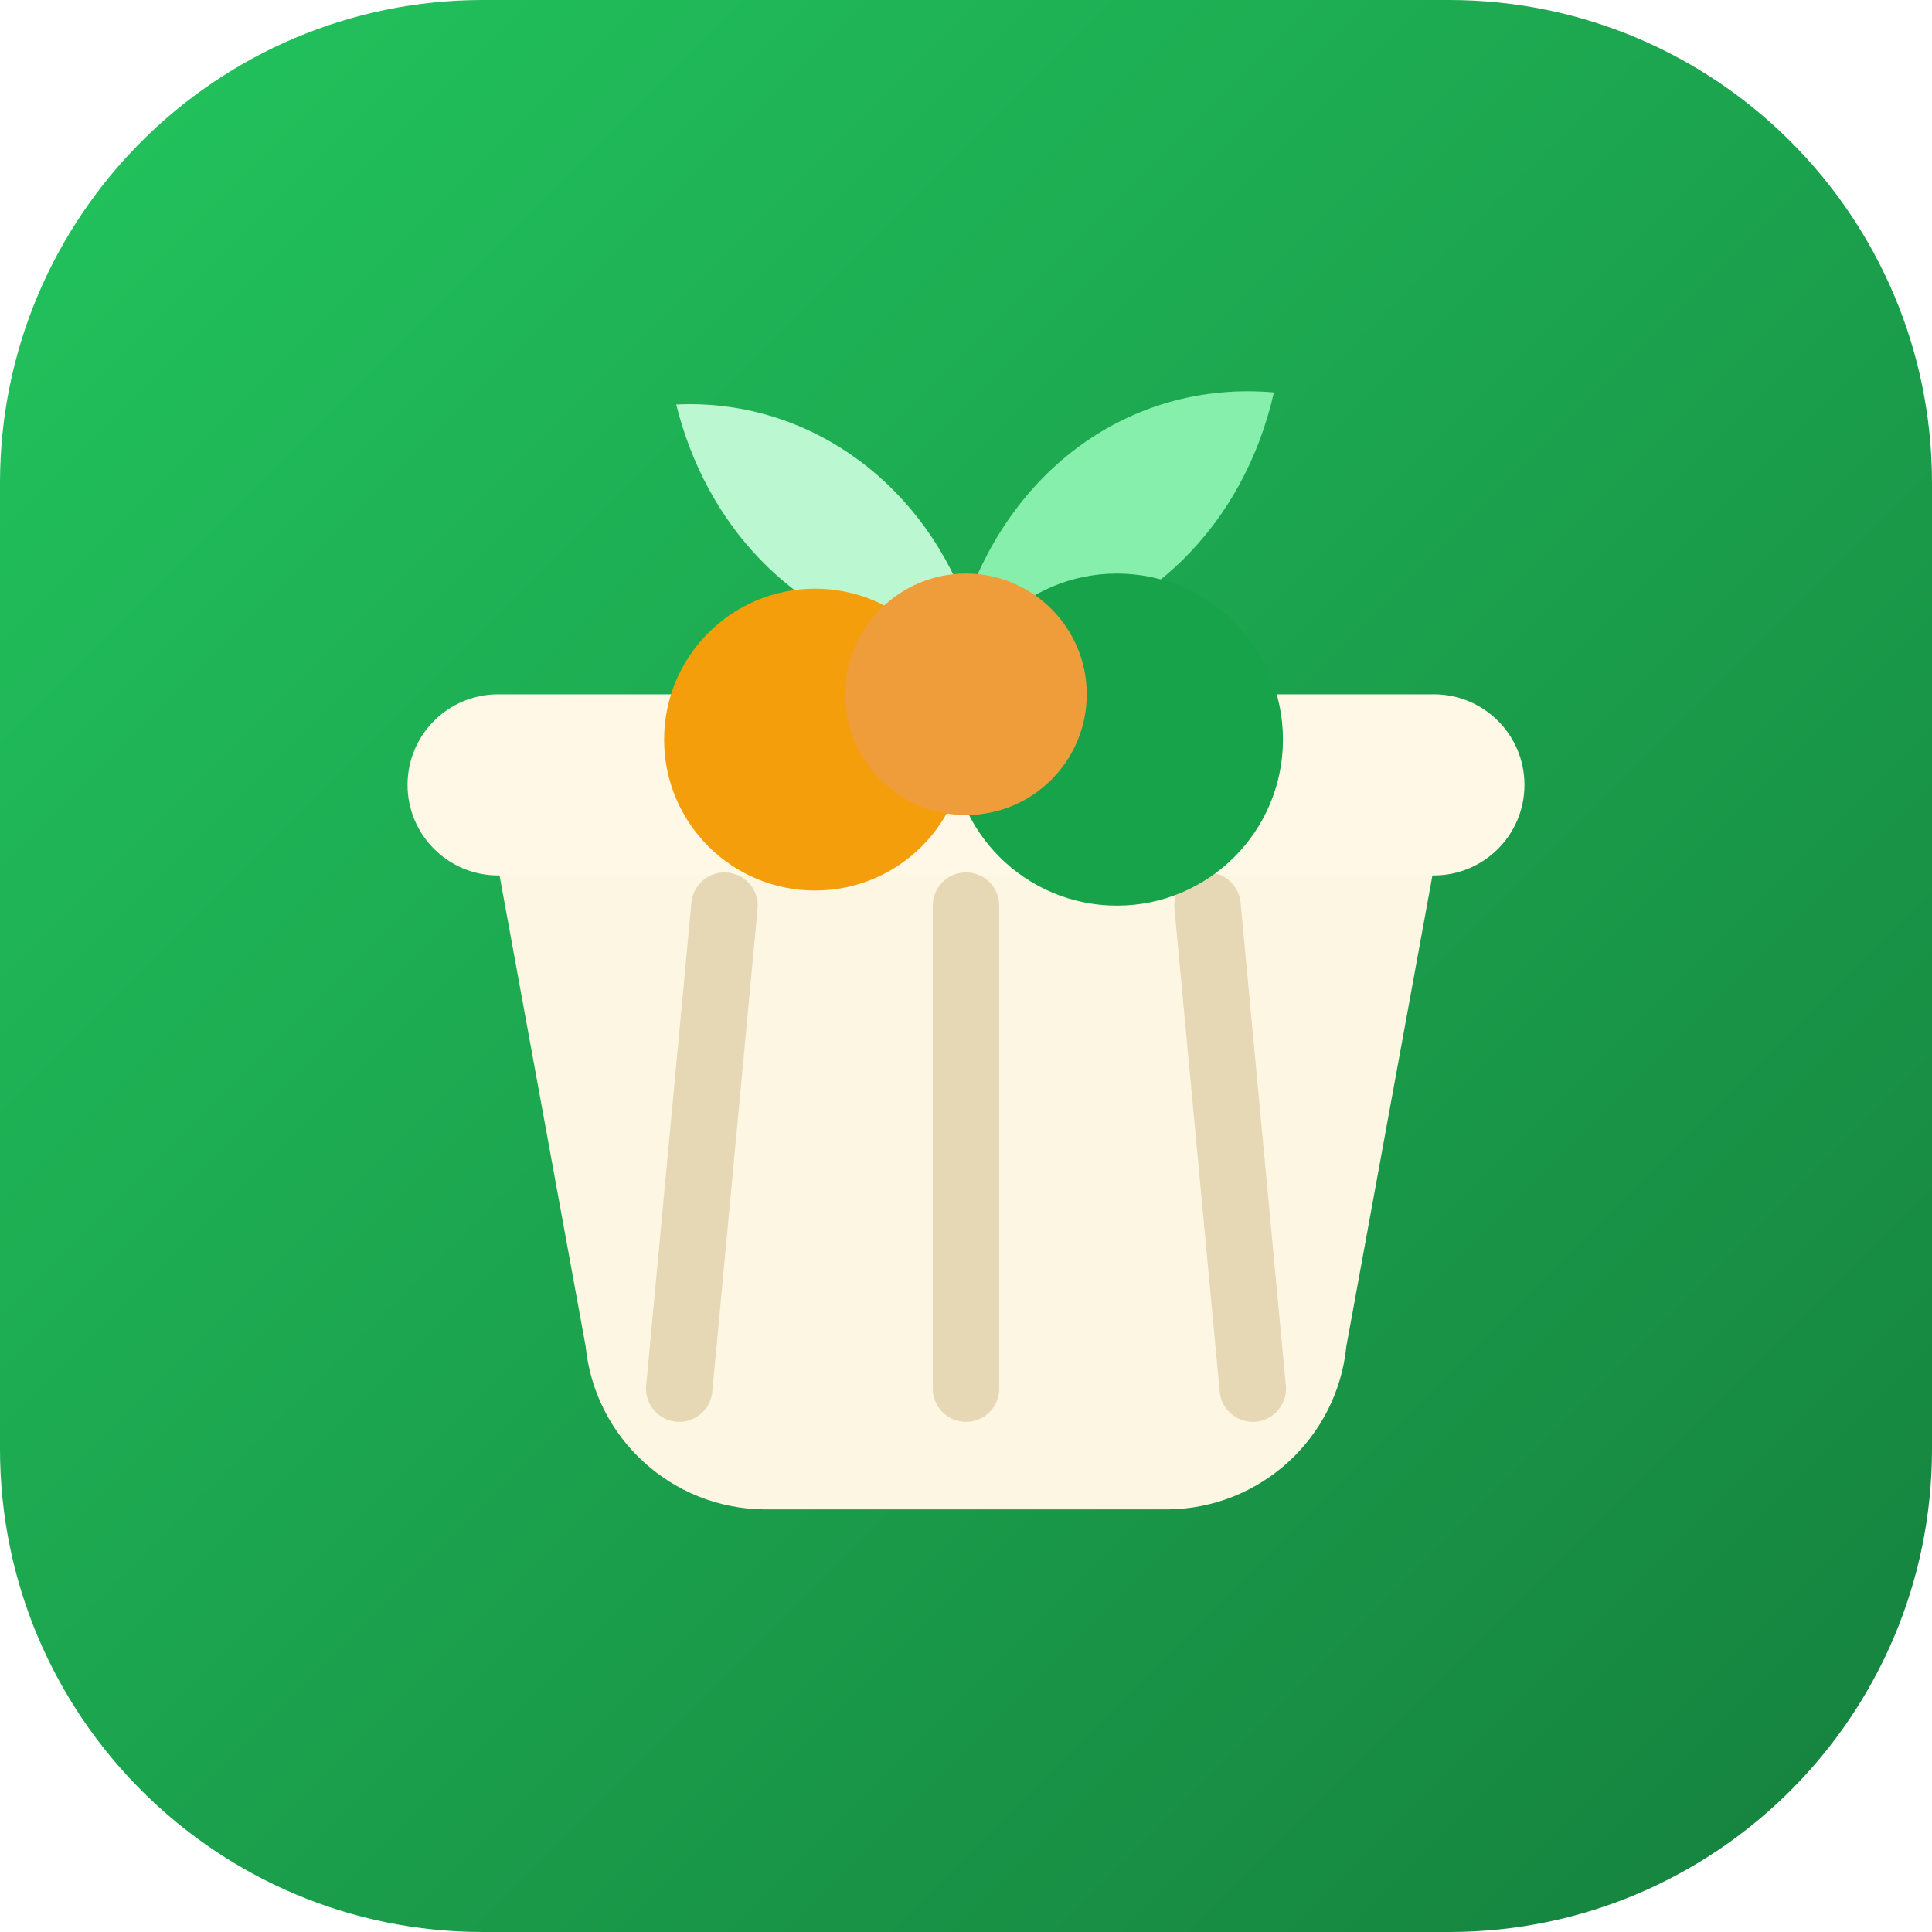
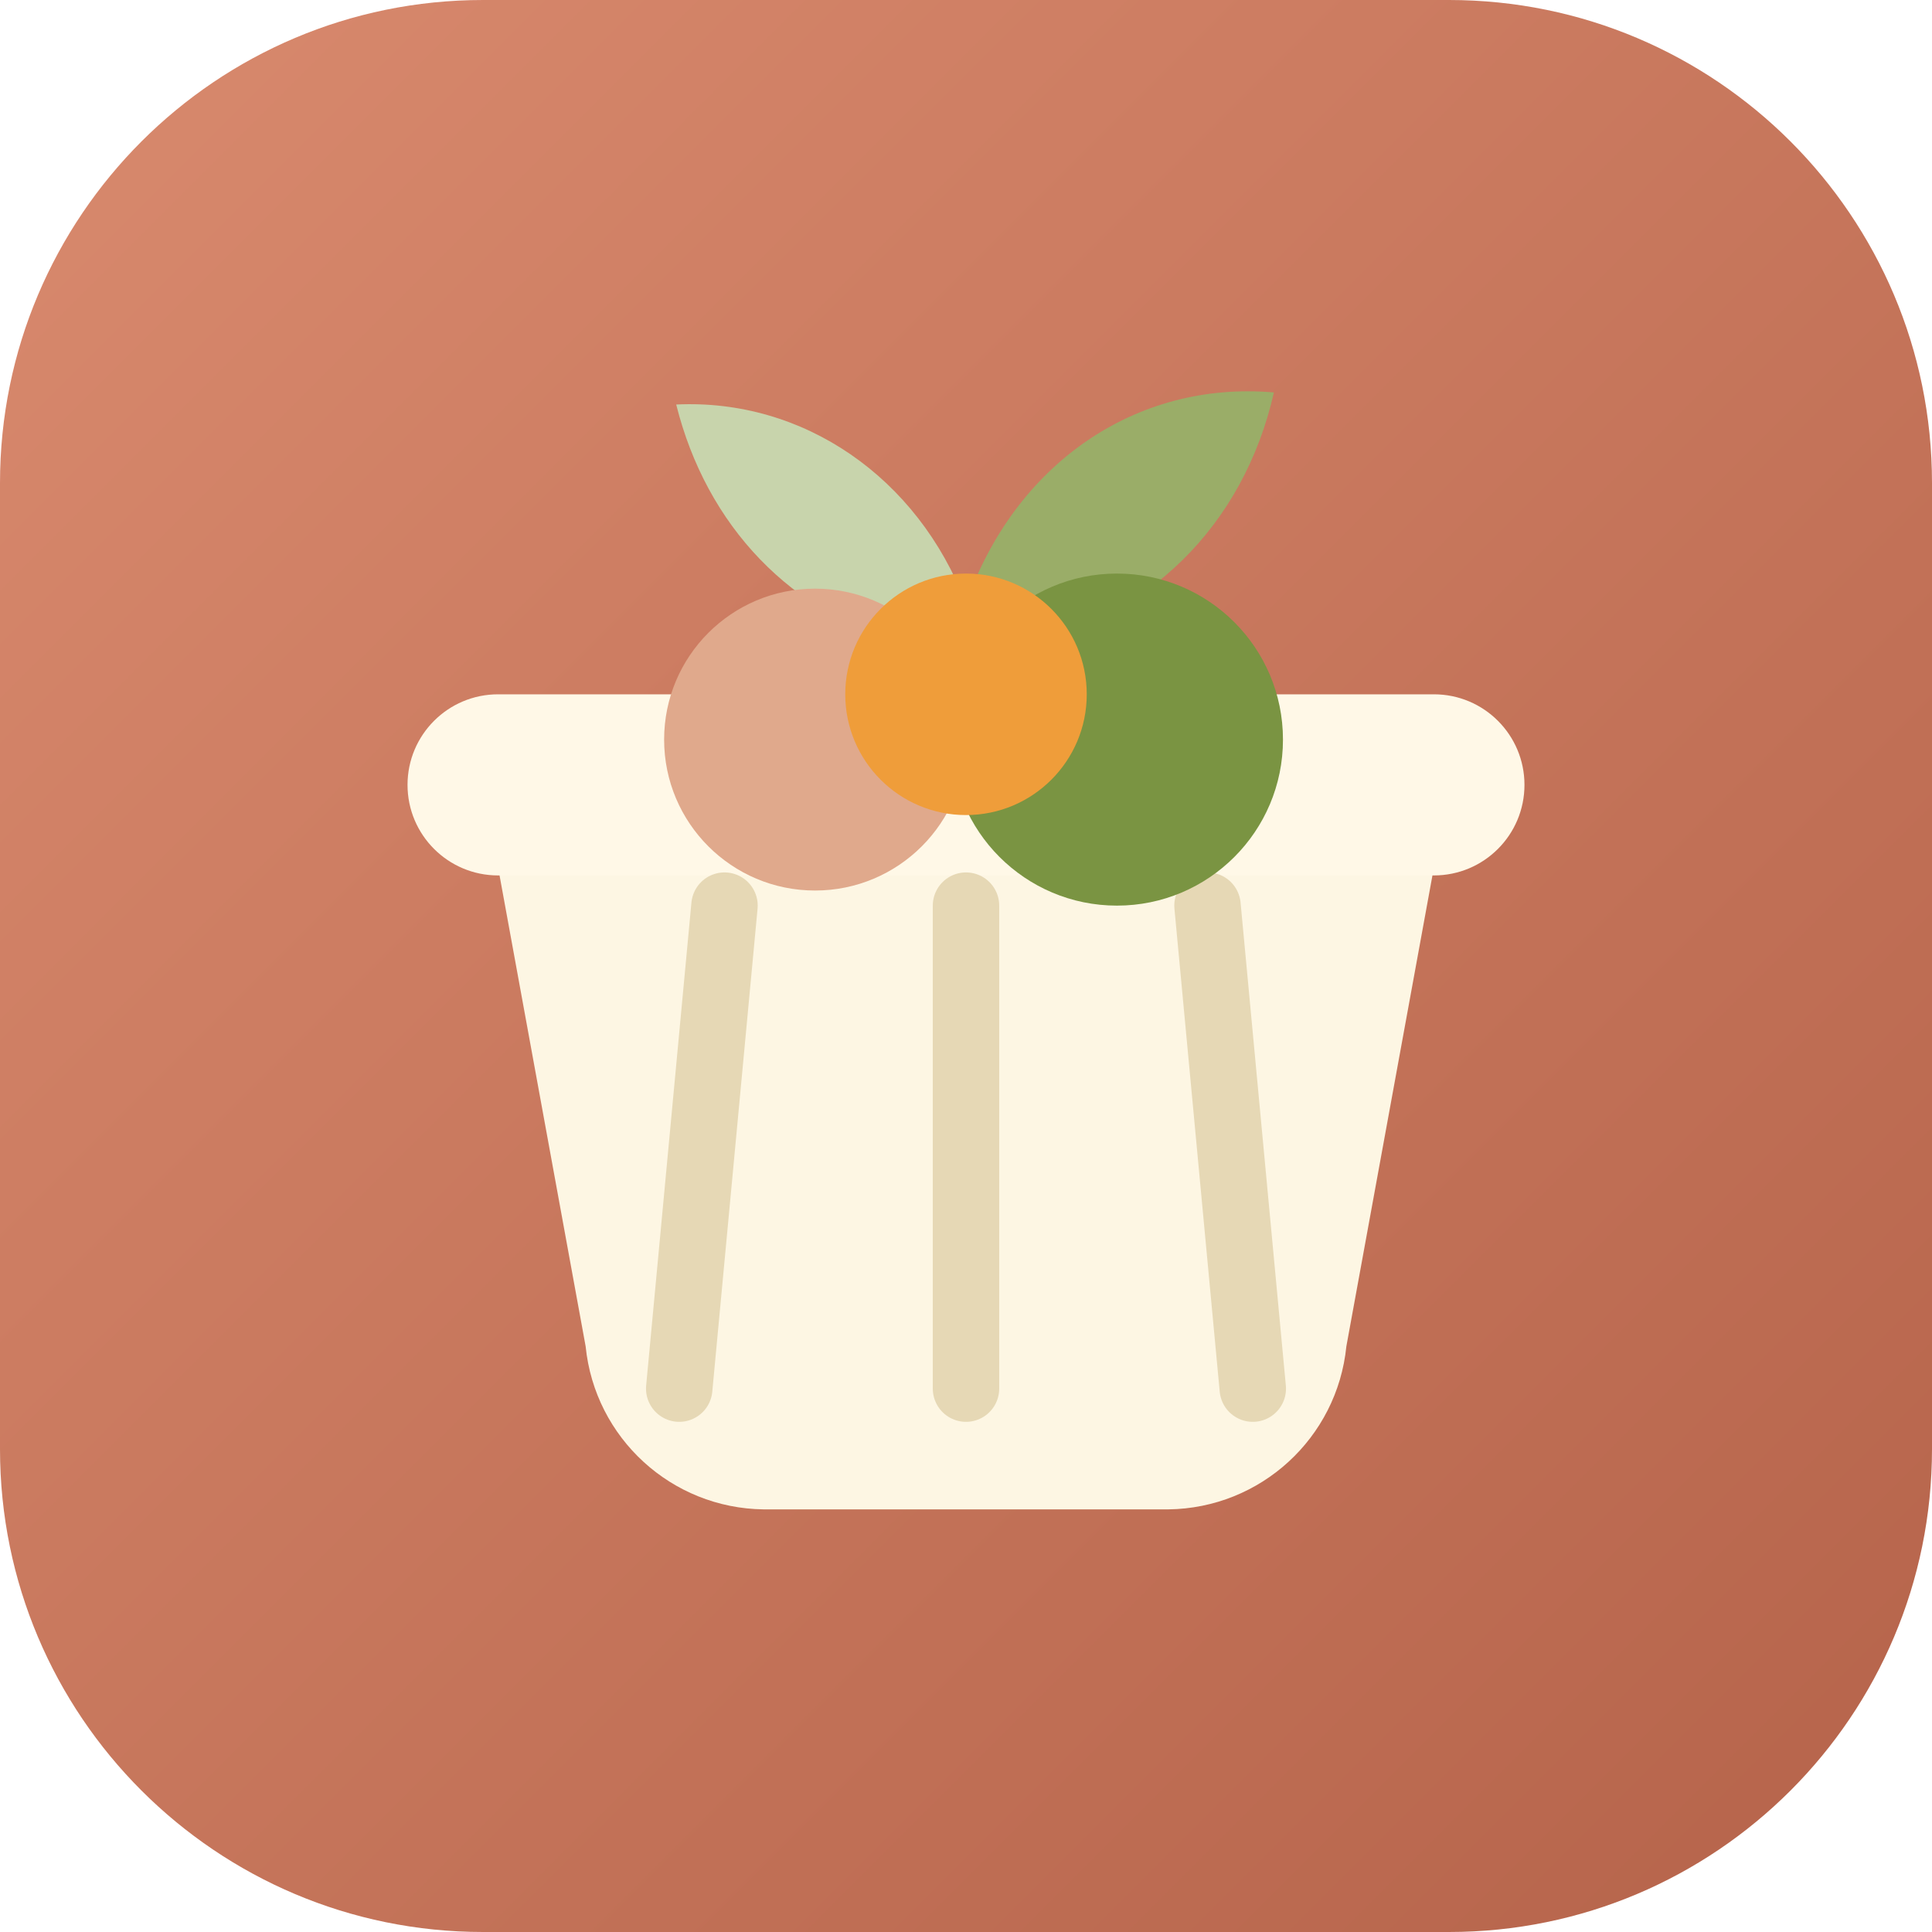
<svg xmlns="http://www.w3.org/2000/svg" width="64" height="64" viewBox="0 0 64 64" fill="none" role="img" aria-label="Pantry Pal">
  <defs>
    <linearGradient id="pp-bg" x1="0" y1="0" x2="64" y2="64" gradientUnits="userSpaceOnUse">
-       <stop stop-color="#22c55e" />
-       <stop offset="1" stop-color="#15803d" />
+       <stop stop-color="#d98a6e" />
+       <stop offset="1" stop-color="#b5634a" />
    </linearGradient>
  </defs>
  <rect width="64" height="64" rx="16" fill="url(#pp-bg)" />
-   <path d="M32 20c-1.6-4.2-5.4-6.8-9.6-6.6 1 4 3.8 7 7.8 8" fill="#bbf7d0" />
-   <path d="M32 20c1.6-4.6 5.6-7.4 10.2-7-1 4.4-4.2 7.6-8.6 8.4" fill="#86efac" />
+   <path d="M32 20c-1.6-4.2-5.4-6.8-9.6-6.6 1 4 3.8 7 7.8 8" fill="#c8d4ac" />
+   <path d="M32 20c1.6-4.6 5.6-7.4 10.2-7-1 4.4-4.2 7.6-8.6 8.4" fill="#9aad68" />
  <path d="M16 26h32l-3.4 18.6A6 6 0 0 1 38.7 50H25.3a6 6 0 0 1-5.9-5.4z" fill="#fdf6e3" />
  <rect x="13.5" y="23" width="37" height="6" rx="3" fill="#fff8e7" />
  <path d="M24 30l-1.5 16M32 30v16M40 30l1.5 16" stroke="#e6d8b5" stroke-width="2.2" stroke-linecap="round" />
-   <circle cx="27" cy="24.5" r="5" fill="#f59e0b" />
-   <circle cx="37" cy="24.5" r="5.5" fill="#16a34a" />
+   <circle cx="27" cy="24.5" r="5" fill="#e0a98c" />
+   <circle cx="37" cy="24.5" r="5.5" fill="#7a9442" />
  <circle cx="32" cy="23" r="4" fill="#ef9d3a" />
</svg>
